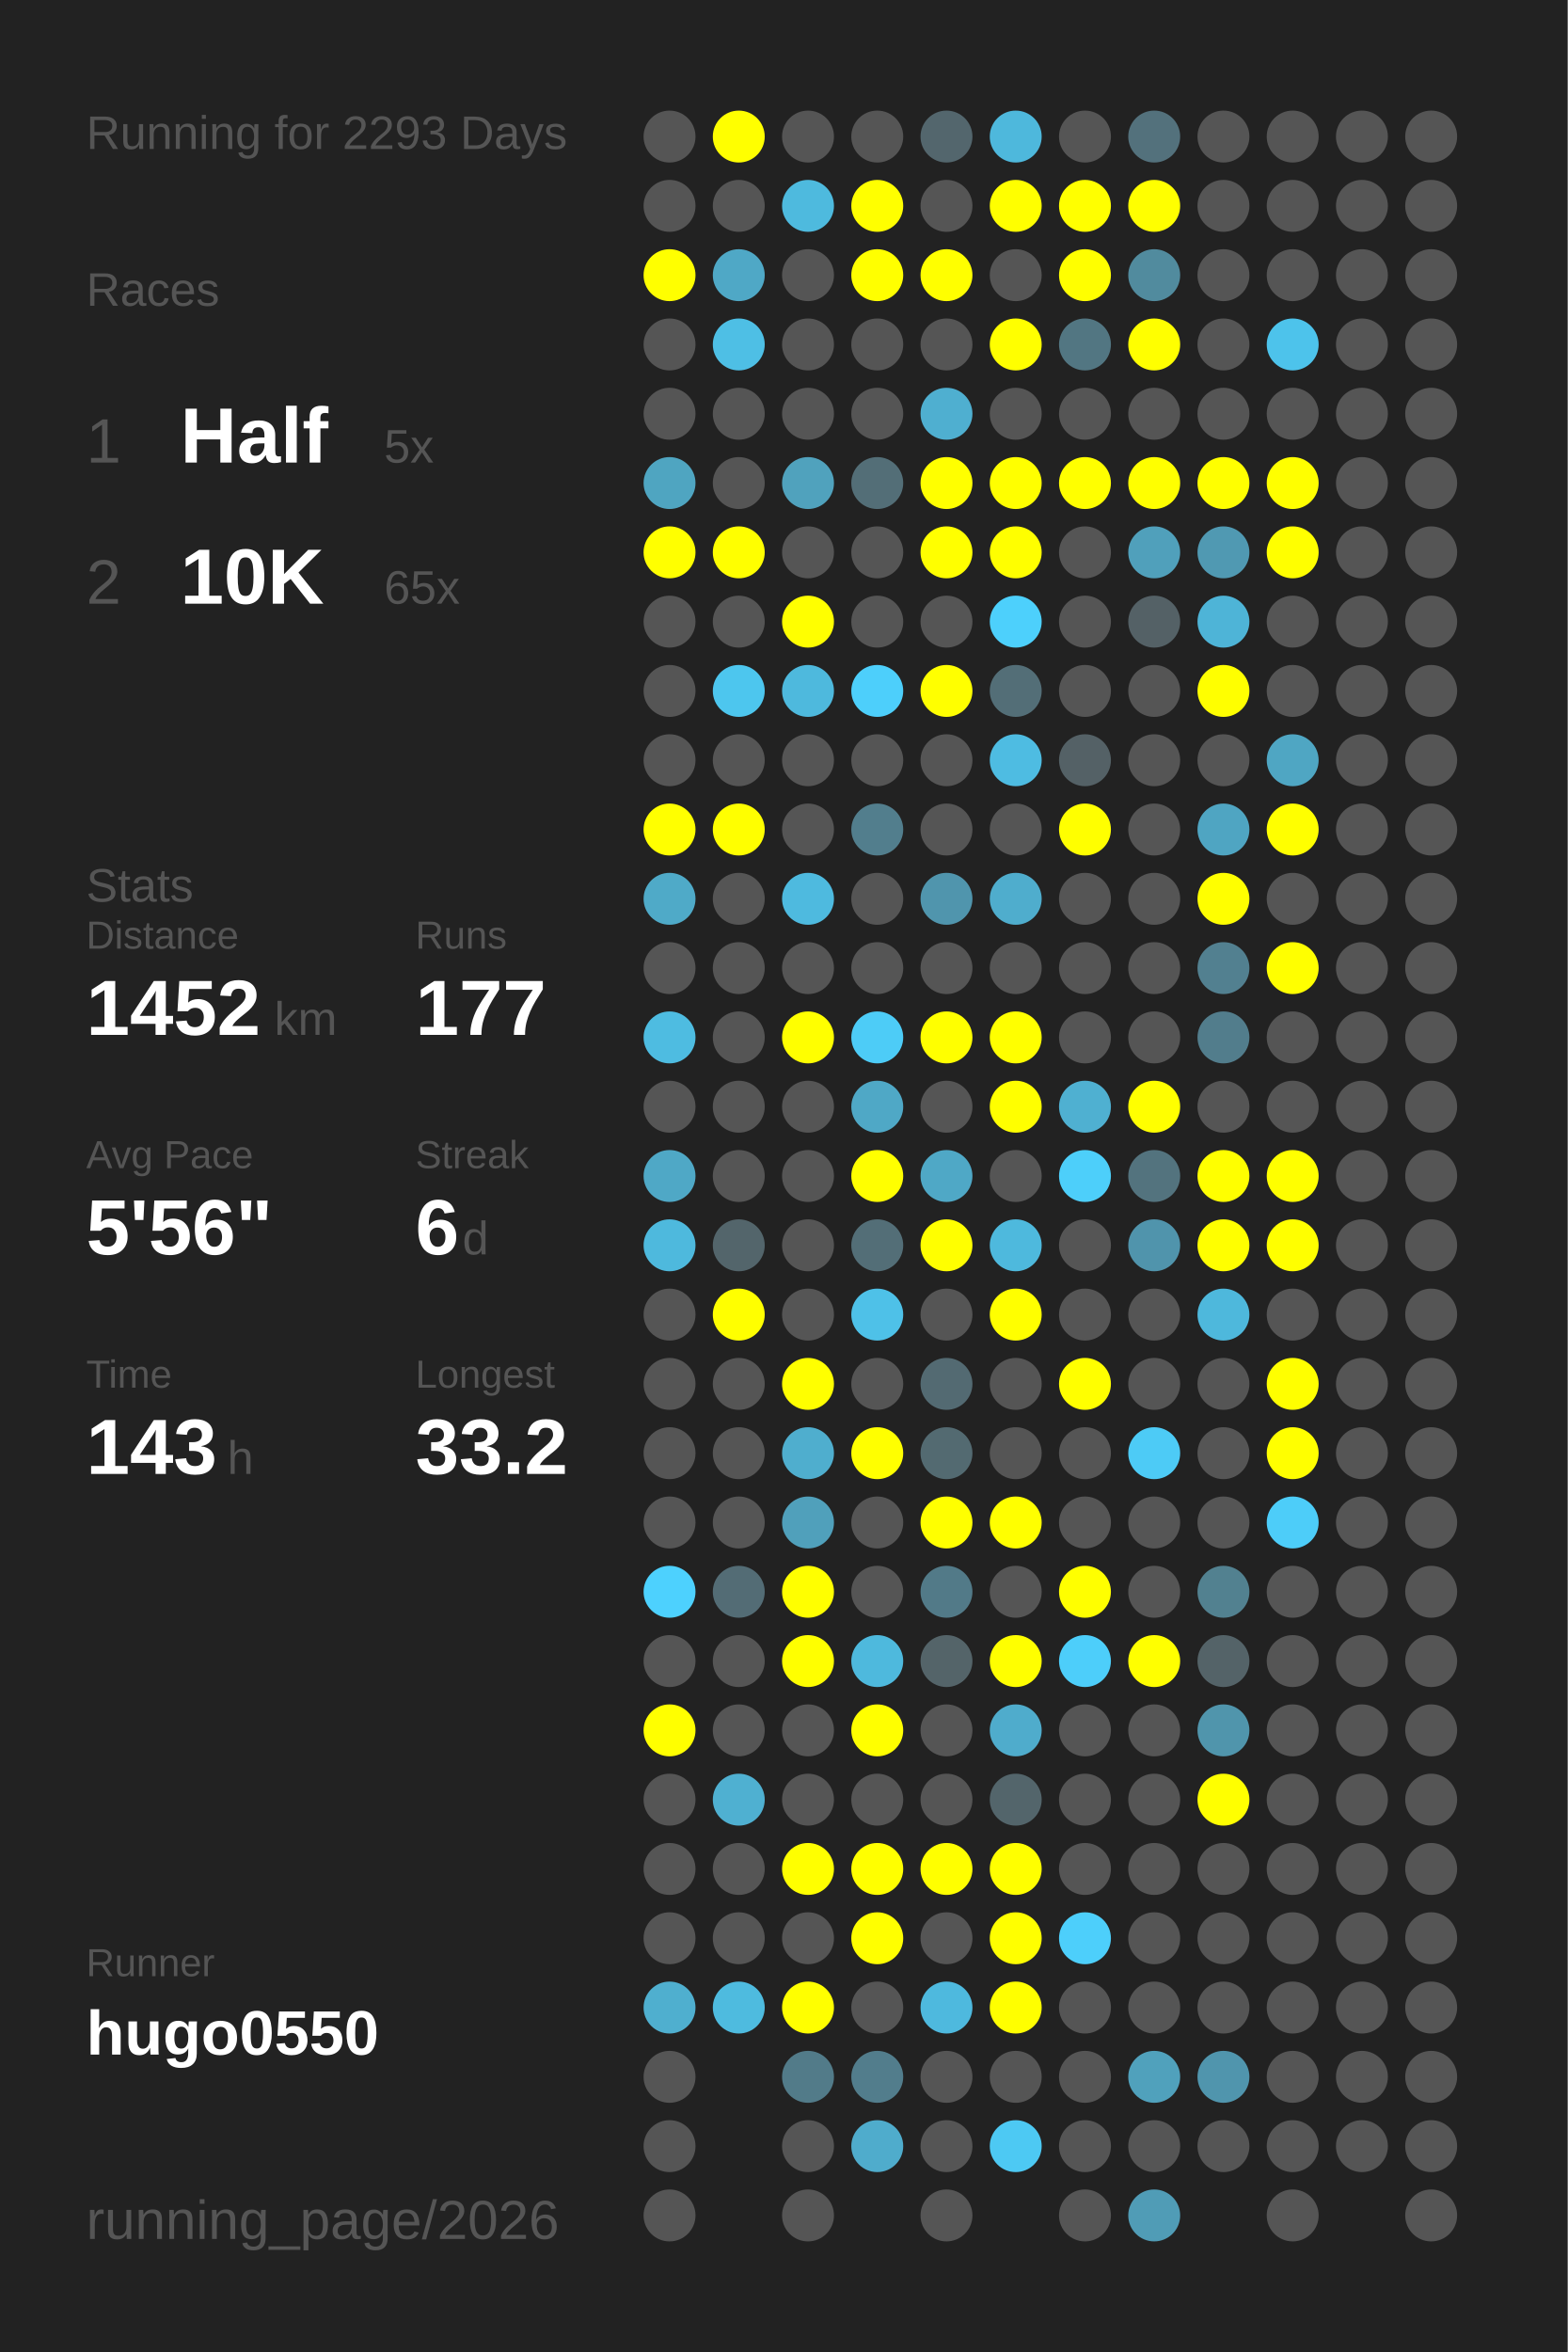
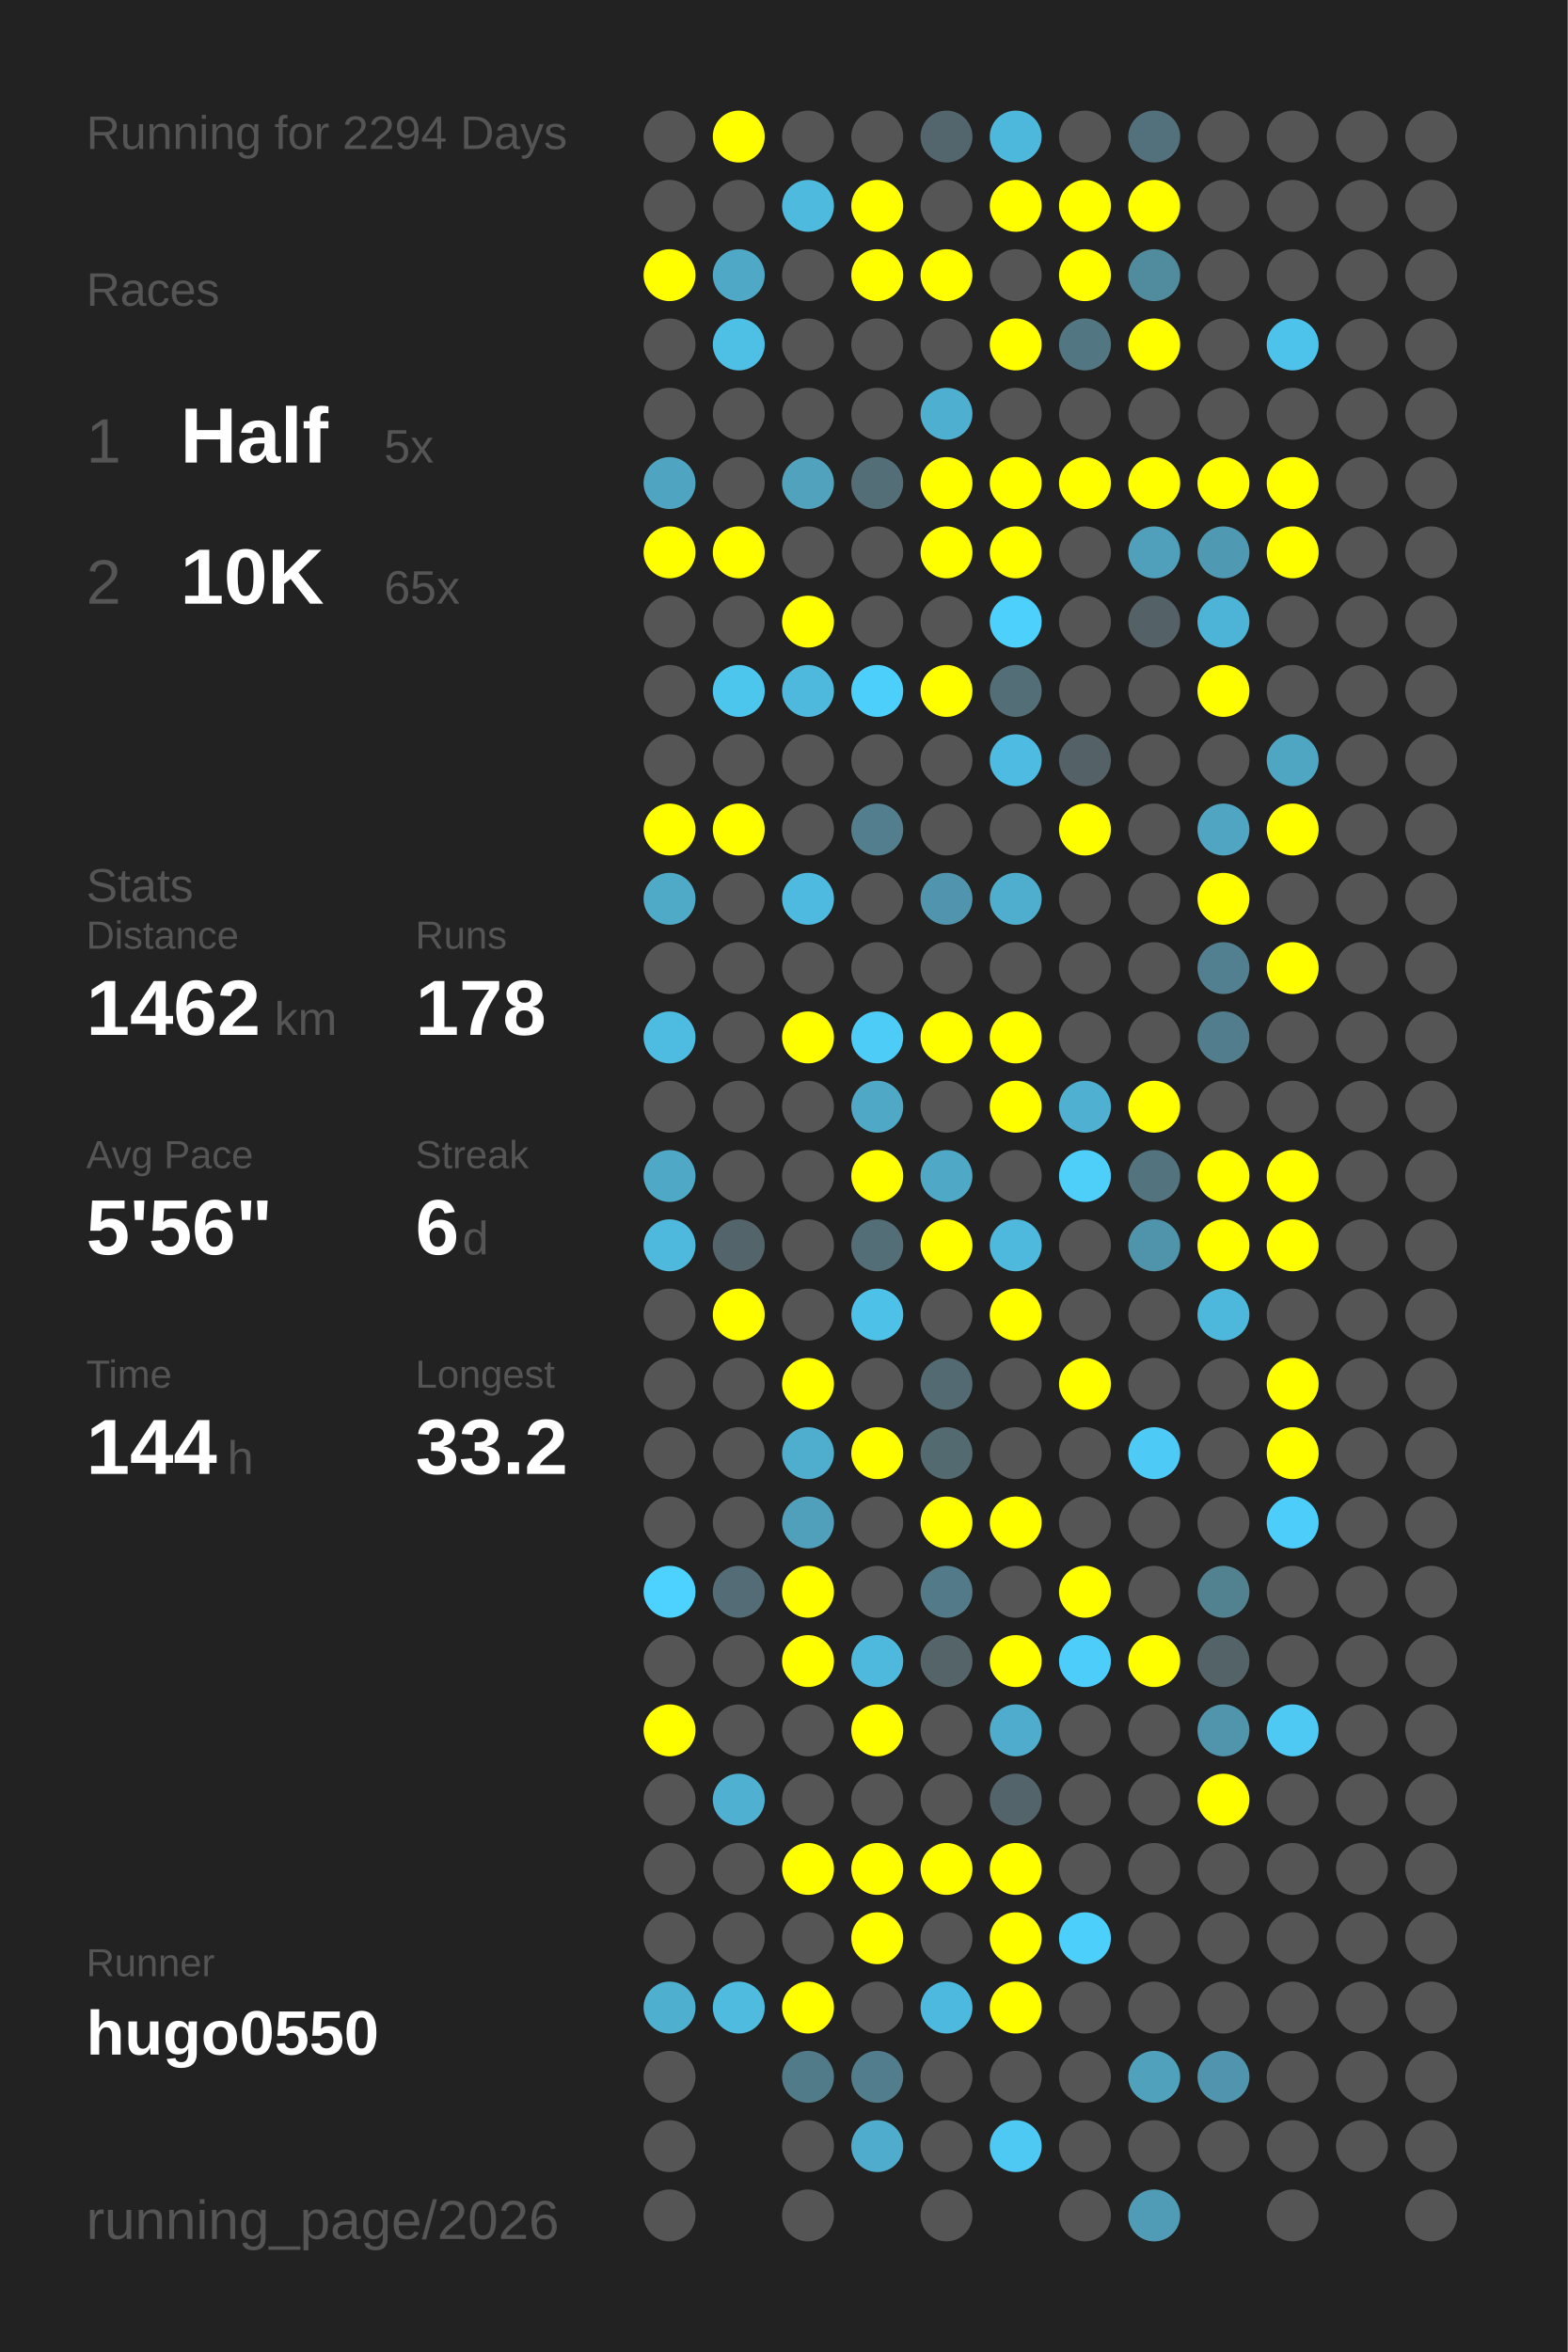
<svg xmlns="http://www.w3.org/2000/svg" baseProfile="full" height="300mm" version="1.1" viewBox="0,0,200,300" width="200mm">
  <defs />
  <rect fill="#222222" height="300" width="200" x="0" y="0" />
-   <text fill="#555555" style="font-size:6px; font-family:Arial;" x="11" y="19">Running for 2293 Days</text>
+   <text fill="#555555" style="font-size:6px; font-family:Arial;" x="11" y="19">Running for 2294 Days</text>
  <text fill="#555555" style="font-size:6px; font-family:Arial;" x="11" y="39">Races</text>
  <text fill="#555555" style="font-size:8px; font-family:Arial;" x="11" y="59">1</text>
  <text fill="#FFFFFF" style="font-size:10px; font-family:Arial; font-weight:bold;" x="23" y="59">Half</text>
  <text fill="#555555" style="font-size:6px; font-family:Arial;" x="49" y="59">5x</text>
  <text fill="#555555" style="font-size:8px; font-family:Arial;" x="11" y="77">2</text>
  <text fill="#FFFFFF" style="font-size:10px; font-family:Arial; font-weight:bold;" x="23" y="77">10K</text>
  <text fill="#555555" style="font-size:6px; font-family:Arial;" x="49" y="77">65x</text>
  <text fill="#555555" style="font-size:6px; font-family:Arial;" x="11" y="115">Stats</text>
  <text fill="#555555" style="font-size:5px; font-family:Arial;" x="11" y="121">Distance</text>
-   <text fill="#FFFFFF" style="font-size:10px; font-family:Arial; font-weight:bold;" x="11" y="132">1452</text>
+   <text fill="#FFFFFF" style="font-size:10px; font-family:Arial; font-weight:bold;" x="11" y="132">1462</text>
  <text fill="#555555" style="font-size:6px; font-family:Arial;" x="35" y="132">km</text>
  <text fill="#555555" style="font-size:5px; font-family:Arial;" x="53" y="121">Runs</text>
-   <text fill="#FFFFFF" style="font-size:10px; font-family:Arial; font-weight:bold;" x="53" y="132">177</text>
+   <text fill="#FFFFFF" style="font-size:10px; font-family:Arial; font-weight:bold;" x="53" y="132">178</text>
  <text fill="#555555" style="font-size:5px; font-family:Arial;" x="11" y="149">Avg Pace</text>
  <text fill="#FFFFFF" style="font-size:10px; font-family:Arial; font-weight:bold;" x="11" y="160">5'56"</text>
  <text fill="#555555" style="font-size:5px; font-family:Arial;" x="53" y="149">Streak</text>
  <text fill="#FFFFFF" style="font-size:10px; font-family:Arial; font-weight:bold;" x="53" y="160">6</text>
  <text fill="#555555" style="font-size:6px; font-family:Arial;" x="59" y="160">d</text>
  <text fill="#555555" style="font-size:5px; font-family:Arial;" x="11" y="177">Time</text>
-   <text fill="#FFFFFF" style="font-size:10px; font-family:Arial; font-weight:bold;" x="11" y="188">143</text>
+   <text fill="#FFFFFF" style="font-size:10px; font-family:Arial; font-weight:bold;" x="11" y="188">144</text>
  <text fill="#555555" style="font-size:6px; font-family:Arial;" x="29" y="188">h</text>
  <text fill="#555555" style="font-size:5px; font-family:Arial;" x="53" y="177">Longest</text>
  <text fill="#FFFFFF" style="font-size:10px; font-family:Arial; font-weight:bold;" x="53" y="188">33.2</text>
  <text fill="#555555" style="font-size:5px; font-family:Arial;" x="11" y="252.065">Runner</text>
  <text fill="#FFFFFF" style="font-size:8px; font-family:Arial; font-weight:bold;" x="11" y="262.065">hugo0550</text>
  <text fill="#555555" style="font-size:7px; font-family:Arial;" x="11" y="285.581">running_page/2026</text>
  <circle cx="85.417" cy="17.419" fill="#555555" r="3.312" />
  <circle cx="85.417" cy="26.258" fill="#555555" r="3.312" />
  <circle cx="85.417" cy="35.097" fill="#FFFF00" r="3.312" />
  <circle cx="85.417" cy="43.935" fill="#555555" r="3.312" />
  <circle cx="85.417" cy="52.774" fill="#555555" r="3.312" />
  <circle cx="85.417" cy="61.613" fill="#4fa5c1" r="3.312" />
  <circle cx="85.417" cy="70.452" fill="#FFFF00" r="3.312" />
  <circle cx="85.417" cy="79.29" fill="#555555" r="3.312" />
  <circle cx="85.417" cy="88.129" fill="#555555" r="3.312" />
  <circle cx="85.417" cy="96.968" fill="#555555" r="3.312" />
  <circle cx="85.417" cy="105.806" fill="#FFFF00" r="3.312" />
  <circle cx="85.417" cy="114.645" fill="#4faac8" r="3.312" />
  <circle cx="85.417" cy="123.484" fill="#555555" r="3.312" />
  <circle cx="85.417" cy="132.323" fill="#4ebce1" r="3.312" />
  <circle cx="85.417" cy="141.161" fill="#555555" r="3.312" />
  <circle cx="85.417" cy="150" fill="#4fa8c6" r="3.312" />
  <circle cx="85.417" cy="158.839" fill="#4eb9dd" r="3.312" />
  <circle cx="85.417" cy="167.677" fill="#555555" r="3.312" />
  <circle cx="85.417" cy="176.516" fill="#555555" r="3.312" />
  <circle cx="85.417" cy="185.355" fill="#555555" r="3.312" />
  <circle cx="85.417" cy="194.194" fill="#555555" r="3.312" />
  <circle cx="85.417" cy="203.032" fill="#4dd1fe" r="3.312" />
  <circle cx="85.417" cy="211.871" fill="#555555" r="3.312" />
  <circle cx="85.417" cy="220.71" fill="#FFFF00" r="3.312" />
  <circle cx="85.417" cy="229.548" fill="#555555" r="3.312" />
  <circle cx="85.417" cy="238.387" fill="#555555" r="3.312" />
  <circle cx="85.417" cy="247.226" fill="#555555" r="3.312" />
  <circle cx="85.417" cy="256.065" fill="#4fafcf" r="3.312" />
  <circle cx="85.417" cy="264.903" fill="#555555" r="3.312" />
  <circle cx="85.417" cy="273.742" fill="#555555" r="3.312" />
  <circle cx="85.417" cy="282.581" fill="#555555" r="3.312" />
  <circle cx="94.25" cy="17.419" fill="#FFFF00" r="3.312" />
  <circle cx="94.25" cy="26.258" fill="#555555" r="3.312" />
  <circle cx="94.25" cy="35.097" fill="#4fa8c6" r="3.312" />
  <circle cx="94.25" cy="43.935" fill="#4ebfe5" r="3.312" />
  <circle cx="94.25" cy="52.774" fill="#555555" r="3.312" />
  <circle cx="94.25" cy="61.613" fill="#555555" r="3.312" />
  <circle cx="94.25" cy="70.452" fill="#FFFF00" r="3.312" />
  <circle cx="94.25" cy="79.29" fill="#555555" r="3.312" />
  <circle cx="94.25" cy="88.129" fill="#4dc6ee" r="3.312" />
  <circle cx="94.25" cy="96.968" fill="#555555" r="3.312" />
  <circle cx="94.25" cy="105.806" fill="#FFFF00" r="3.312" />
  <circle cx="94.25" cy="114.645" fill="#555555" r="3.312" />
  <circle cx="94.25" cy="123.484" fill="#555555" r="3.312" />
  <circle cx="94.25" cy="132.323" fill="#555555" r="3.312" />
  <circle cx="94.25" cy="141.161" fill="#555555" r="3.312" />
  <circle cx="94.25" cy="150" fill="#555555" r="3.312" />
  <circle cx="94.25" cy="158.839" fill="#53656b" r="3.312" />
  <circle cx="94.25" cy="167.677" fill="#FFFF00" r="3.312" />
  <circle cx="94.25" cy="176.516" fill="#555555" r="3.312" />
  <circle cx="94.25" cy="185.355" fill="#555555" r="3.312" />
  <circle cx="94.25" cy="194.194" fill="#555555" r="3.312" />
  <circle cx="94.25" cy="203.032" fill="#536c75" r="3.312" />
  <circle cx="94.25" cy="211.871" fill="#555555" r="3.312" />
  <circle cx="94.25" cy="220.71" fill="#555555" r="3.312" />
  <circle cx="94.25" cy="229.548" fill="#4fb0d1" r="3.312" />
  <circle cx="94.25" cy="238.387" fill="#555555" r="3.312" />
  <circle cx="94.25" cy="247.226" fill="#555555" r="3.312" />
  <circle cx="94.25" cy="256.065" fill="#4ebbdf" r="3.312" />
  <circle cx="103.083" cy="17.419" fill="#555555" r="3.312" />
  <circle cx="103.083" cy="26.258" fill="#4ebade" r="3.312" />
  <circle cx="103.083" cy="35.097" fill="#555555" r="3.312" />
  <circle cx="103.083" cy="43.935" fill="#555555" r="3.312" />
  <circle cx="103.083" cy="52.774" fill="#555555" r="3.312" />
  <circle cx="103.083" cy="61.613" fill="#50a2bd" r="3.312" />
  <circle cx="103.083" cy="70.452" fill="#555555" r="3.312" />
  <circle cx="103.083" cy="79.29" fill="#FFFF00" r="3.312" />
  <circle cx="103.083" cy="88.129" fill="#4eb9dd" r="3.312" />
  <circle cx="103.083" cy="96.968" fill="#555555" r="3.312" />
  <circle cx="103.083" cy="105.806" fill="#555555" r="3.312" />
  <circle cx="103.083" cy="114.645" fill="#4ebadf" r="3.312" />
  <circle cx="103.083" cy="123.484" fill="#555555" r="3.312" />
  <circle cx="103.083" cy="132.323" fill="#FFFF00" r="3.312" />
  <circle cx="103.083" cy="141.161" fill="#555555" r="3.312" />
  <circle cx="103.083" cy="150" fill="#555555" r="3.312" />
  <circle cx="103.083" cy="158.839" fill="#555555" r="3.312" />
  <circle cx="103.083" cy="167.677" fill="#555555" r="3.312" />
  <circle cx="103.083" cy="176.516" fill="#FFFF00" r="3.312" />
  <circle cx="103.083" cy="185.355" fill="#4faece" r="3.312" />
  <circle cx="103.083" cy="194.194" fill="#50a0bb" r="3.312" />
  <circle cx="103.083" cy="203.032" fill="#FFFF00" r="3.312" />
  <circle cx="103.083" cy="211.871" fill="#FFFF00" r="3.312" />
  <circle cx="103.083" cy="220.71" fill="#555555" r="3.312" />
  <circle cx="103.083" cy="229.548" fill="#555555" r="3.312" />
  <circle cx="103.083" cy="238.387" fill="#FFFF00" r="3.312" />
  <circle cx="103.083" cy="247.226" fill="#555555" r="3.312" />
  <circle cx="103.083" cy="256.065" fill="#FFFF00" r="3.312" />
  <circle cx="103.083" cy="264.903" fill="#527b89" r="3.312" />
  <circle cx="103.083" cy="273.742" fill="#555555" r="3.312" />
  <circle cx="103.083" cy="282.581" fill="#555555" r="3.312" />
  <circle cx="111.917" cy="17.419" fill="#555555" r="3.312" />
  <circle cx="111.917" cy="26.258" fill="#FFFF00" r="3.312" />
  <circle cx="111.917" cy="35.097" fill="#FFFF00" r="3.312" />
  <circle cx="111.917" cy="43.935" fill="#555555" r="3.312" />
  <circle cx="111.917" cy="52.774" fill="#555555" r="3.312" />
  <circle cx="111.917" cy="61.613" fill="#536e77" r="3.312" />
  <circle cx="111.917" cy="70.452" fill="#555555" r="3.312" />
  <circle cx="111.917" cy="79.29" fill="#555555" r="3.312" />
  <circle cx="111.917" cy="88.129" fill="#4dcffb" r="3.312" />
  <circle cx="111.917" cy="96.968" fill="#555555" r="3.312" />
  <circle cx="111.917" cy="105.806" fill="#527e8d" r="3.312" />
  <circle cx="111.917" cy="114.645" fill="#555555" r="3.312" />
  <circle cx="111.917" cy="123.484" fill="#555555" r="3.312" />
  <circle cx="111.917" cy="132.323" fill="#4dccf7" r="3.312" />
  <circle cx="111.917" cy="141.161" fill="#4fa8c6" r="3.312" />
  <circle cx="111.917" cy="150" fill="#FFFF00" r="3.312" />
  <circle cx="111.917" cy="158.839" fill="#536e77" r="3.312" />
  <circle cx="111.917" cy="167.677" fill="#4ec1e8" r="3.312" />
  <circle cx="111.917" cy="176.516" fill="#555555" r="3.312" />
  <circle cx="111.917" cy="185.355" fill="#FFFF00" r="3.312" />
  <circle cx="111.917" cy="194.194" fill="#555555" r="3.312" />
  <circle cx="111.917" cy="203.032" fill="#555555" r="3.312" />
  <circle cx="111.917" cy="211.871" fill="#4eb9dd" r="3.312" />
  <circle cx="111.917" cy="220.71" fill="#FFFF00" r="3.312" />
  <circle cx="111.917" cy="229.548" fill="#555555" r="3.312" />
  <circle cx="111.917" cy="238.387" fill="#FFFF00" r="3.312" />
  <circle cx="111.917" cy="247.226" fill="#FFFF00" r="3.312" />
  <circle cx="111.917" cy="256.065" fill="#555555" r="3.312" />
  <circle cx="111.917" cy="264.903" fill="#527d8c" r="3.312" />
  <circle cx="111.917" cy="273.742" fill="#4faccc" r="3.312" />
  <circle cx="120.75" cy="17.419" fill="#53666d" r="3.312" />
  <circle cx="120.75" cy="26.258" fill="#555555" r="3.312" />
  <circle cx="120.75" cy="35.097" fill="#FFFF00" r="3.312" />
  <circle cx="120.75" cy="43.935" fill="#555555" r="3.312" />
  <circle cx="120.75" cy="52.774" fill="#4fafd0" r="3.312" />
  <circle cx="120.75" cy="61.613" fill="#FFFF00" r="3.312" />
  <circle cx="120.75" cy="70.452" fill="#FFFF00" r="3.312" />
  <circle cx="120.75" cy="79.29" fill="#555555" r="3.312" />
  <circle cx="120.75" cy="88.129" fill="#FFFF00" r="3.312" />
  <circle cx="120.75" cy="96.968" fill="#555555" r="3.312" />
  <circle cx="120.75" cy="105.806" fill="#555555" r="3.312" />
  <circle cx="120.75" cy="114.645" fill="#5095ad" r="3.312" />
  <circle cx="120.75" cy="123.484" fill="#555555" r="3.312" />
  <circle cx="120.75" cy="132.323" fill="#FFFF00" r="3.312" />
  <circle cx="120.75" cy="141.161" fill="#555555" r="3.312" />
  <circle cx="120.75" cy="150" fill="#4fa8c6" r="3.312" />
  <circle cx="120.75" cy="158.839" fill="#FFFF00" r="3.312" />
  <circle cx="120.75" cy="167.677" fill="#555555" r="3.312" />
  <circle cx="120.75" cy="176.516" fill="#536a72" r="3.312" />
  <circle cx="120.75" cy="185.355" fill="#536a71" r="3.312" />
  <circle cx="120.75" cy="194.194" fill="#FFFF00" r="3.312" />
  <circle cx="120.75" cy="203.032" fill="#527a88" r="3.312" />
  <circle cx="120.75" cy="211.871" fill="#546469" r="3.312" />
  <circle cx="120.75" cy="220.71" fill="#555555" r="3.312" />
  <circle cx="120.75" cy="229.548" fill="#555555" r="3.312" />
  <circle cx="120.75" cy="238.387" fill="#FFFF00" r="3.312" />
  <circle cx="120.75" cy="247.226" fill="#555555" r="3.312" />
  <circle cx="120.75" cy="256.065" fill="#4eb9de" r="3.312" />
  <circle cx="120.75" cy="264.903" fill="#555555" r="3.312" />
  <circle cx="120.75" cy="273.742" fill="#555555" r="3.312" />
  <circle cx="120.75" cy="282.581" fill="#555555" r="3.312" />
  <circle cx="129.583" cy="17.419" fill="#4eb8dc" r="3.312" />
  <circle cx="129.583" cy="26.258" fill="#FFFF00" r="3.312" />
  <circle cx="129.583" cy="35.097" fill="#555555" r="3.312" />
  <circle cx="129.583" cy="43.935" fill="#FFFF00" r="3.312" />
  <circle cx="129.583" cy="52.774" fill="#555555" r="3.312" />
  <circle cx="129.583" cy="61.613" fill="#FFFF00" r="3.312" />
  <circle cx="129.583" cy="70.452" fill="#FFFF00" r="3.312" />
  <circle cx="129.583" cy="79.29" fill="#4dd0fc" r="3.312" />
  <circle cx="129.583" cy="88.129" fill="#536e77" r="3.312" />
  <circle cx="129.583" cy="96.968" fill="#4ebce2" r="3.312" />
  <circle cx="129.583" cy="105.806" fill="#555555" r="3.312" />
  <circle cx="129.583" cy="114.645" fill="#4fadcd" r="3.312" />
  <circle cx="129.583" cy="123.484" fill="#555555" r="3.312" />
  <circle cx="129.583" cy="132.323" fill="#FFFF00" r="3.312" />
  <circle cx="129.583" cy="141.161" fill="#FFFF00" r="3.312" />
  <circle cx="129.583" cy="150" fill="#555555" r="3.312" />
  <circle cx="129.583" cy="158.839" fill="#4eb9dd" r="3.312" />
  <circle cx="129.583" cy="167.677" fill="#FFFF00" r="3.312" />
  <circle cx="129.583" cy="176.516" fill="#555555" r="3.312" />
  <circle cx="129.583" cy="185.355" fill="#555555" r="3.312" />
  <circle cx="129.583" cy="194.194" fill="#FFFF00" r="3.312" />
  <circle cx="129.583" cy="203.032" fill="#555555" r="3.312" />
  <circle cx="129.583" cy="211.871" fill="#FFFF00" r="3.312" />
  <circle cx="129.583" cy="220.71" fill="#4faccc" r="3.312" />
  <circle cx="129.583" cy="229.548" fill="#53656b" r="3.312" />
  <circle cx="129.583" cy="238.387" fill="#FFFF00" r="3.312" />
  <circle cx="129.583" cy="247.226" fill="#FFFF00" r="3.312" />
  <circle cx="129.583" cy="256.065" fill="#FFFF00" r="3.312" />
  <circle cx="129.583" cy="264.903" fill="#555555" r="3.312" />
  <circle cx="129.583" cy="273.742" fill="#4dc9f3" r="3.312" />
  <circle cx="138.417" cy="17.419" fill="#555555" r="3.312" />
  <circle cx="138.417" cy="26.258" fill="#FFFF00" r="3.312" />
  <circle cx="138.417" cy="35.097" fill="#FFFF00" r="3.312" />
  <circle cx="138.417" cy="43.935" fill="#527682" r="3.312" />
  <circle cx="138.417" cy="52.774" fill="#555555" r="3.312" />
  <circle cx="138.417" cy="61.613" fill="#FFFF00" r="3.312" />
  <circle cx="138.417" cy="70.452" fill="#555555" r="3.312" />
  <circle cx="138.417" cy="79.29" fill="#555555" r="3.312" />
  <circle cx="138.417" cy="88.129" fill="#555555" r="3.312" />
  <circle cx="138.417" cy="96.968" fill="#546166" r="3.312" />
  <circle cx="138.417" cy="105.806" fill="#FFFF00" r="3.312" />
  <circle cx="138.417" cy="114.645" fill="#555555" r="3.312" />
  <circle cx="138.417" cy="123.484" fill="#555555" r="3.312" />
  <circle cx="138.417" cy="132.323" fill="#555555" r="3.312" />
  <circle cx="138.417" cy="141.161" fill="#4fb0d1" r="3.312" />
  <circle cx="138.417" cy="150" fill="#4dcffa" r="3.312" />
  <circle cx="138.417" cy="158.839" fill="#555555" r="3.312" />
  <circle cx="138.417" cy="167.677" fill="#555555" r="3.312" />
  <circle cx="138.417" cy="176.516" fill="#FFFF00" r="3.312" />
  <circle cx="138.417" cy="185.355" fill="#555555" r="3.312" />
  <circle cx="138.417" cy="194.194" fill="#555555" r="3.312" />
  <circle cx="138.417" cy="203.032" fill="#FFFF00" r="3.312" />
  <circle cx="138.417" cy="211.871" fill="#4dcefa" r="3.312" />
  <circle cx="138.417" cy="220.71" fill="#555555" r="3.312" />
  <circle cx="138.417" cy="229.548" fill="#555555" r="3.312" />
  <circle cx="138.417" cy="238.387" fill="#555555" r="3.312" />
  <circle cx="138.417" cy="247.226" fill="#4dcffb" r="3.312" />
  <circle cx="138.417" cy="256.065" fill="#555555" r="3.312" />
  <circle cx="138.417" cy="264.903" fill="#555555" r="3.312" />
  <circle cx="138.417" cy="273.742" fill="#555555" r="3.312" />
  <circle cx="138.417" cy="282.581" fill="#555555" r="3.312" />
  <circle cx="147.25" cy="17.419" fill="#53717c" r="3.312" />
  <circle cx="147.25" cy="26.258" fill="#FFFF00" r="3.312" />
  <circle cx="147.25" cy="35.097" fill="#518b9e" r="3.312" />
  <circle cx="147.25" cy="43.935" fill="#FFFF00" r="3.312" />
  <circle cx="147.25" cy="52.774" fill="#555555" r="3.312" />
  <circle cx="147.25" cy="61.613" fill="#FFFF00" r="3.312" />
  <circle cx="147.25" cy="70.452" fill="#50a0bb" r="3.312" />
  <circle cx="147.25" cy="79.29" fill="#546166" r="3.312" />
  <circle cx="147.25" cy="88.129" fill="#555555" r="3.312" />
  <circle cx="147.25" cy="96.968" fill="#555555" r="3.312" />
  <circle cx="147.25" cy="105.806" fill="#555555" r="3.312" />
  <circle cx="147.25" cy="114.645" fill="#555555" r="3.312" />
  <circle cx="147.25" cy="123.484" fill="#555555" r="3.312" />
  <circle cx="147.25" cy="132.323" fill="#555555" r="3.312" />
  <circle cx="147.25" cy="141.161" fill="#FFFF00" r="3.312" />
  <circle cx="147.25" cy="150" fill="#53737e" r="3.312" />
  <circle cx="147.25" cy="158.839" fill="#5094ac" r="3.312" />
  <circle cx="147.25" cy="167.677" fill="#555555" r="3.312" />
  <circle cx="147.25" cy="176.516" fill="#555555" r="3.312" />
  <circle cx="147.25" cy="185.355" fill="#4dcbf6" r="3.312" />
  <circle cx="147.25" cy="194.194" fill="#555555" r="3.312" />
  <circle cx="147.25" cy="203.032" fill="#555555" r="3.312" />
  <circle cx="147.25" cy="211.871" fill="#FFFF00" r="3.312" />
  <circle cx="147.25" cy="220.71" fill="#555555" r="3.312" />
  <circle cx="147.25" cy="229.548" fill="#555555" r="3.312" />
  <circle cx="147.25" cy="238.387" fill="#555555" r="3.312" />
  <circle cx="147.25" cy="247.226" fill="#555555" r="3.312" />
  <circle cx="147.25" cy="256.065" fill="#555555" r="3.312" />
  <circle cx="147.25" cy="264.903" fill="#50a1bc" r="3.312" />
  <circle cx="147.25" cy="273.742" fill="#555555" r="3.312" />
  <circle cx="147.25" cy="282.581" fill="#509cb6" r="3.312" />
  <circle cx="156.083" cy="17.419" fill="#555555" r="3.312" />
  <circle cx="156.083" cy="26.258" fill="#555555" r="3.312" />
  <circle cx="156.083" cy="35.097" fill="#555555" r="3.312" />
  <circle cx="156.083" cy="43.935" fill="#555555" r="3.312" />
  <circle cx="156.083" cy="52.774" fill="#555555" r="3.312" />
  <circle cx="156.083" cy="61.613" fill="#FFFF00" r="3.312" />
  <circle cx="156.083" cy="70.452" fill="#5099b2" r="3.312" />
  <circle cx="156.083" cy="79.29" fill="#4eb4d7" r="3.312" />
  <circle cx="156.083" cy="88.129" fill="#FFFF00" r="3.312" />
  <circle cx="156.083" cy="96.968" fill="#555555" r="3.312" />
  <circle cx="156.083" cy="105.806" fill="#4fa5c2" r="3.312" />
  <circle cx="156.083" cy="114.645" fill="#FFFF00" r="3.312" />
  <circle cx="156.083" cy="123.484" fill="#528090" r="3.312" />
  <circle cx="156.083" cy="132.323" fill="#527d8c" r="3.312" />
  <circle cx="156.083" cy="141.161" fill="#555555" r="3.312" />
  <circle cx="156.083" cy="150" fill="#FFFF00" r="3.312" />
  <circle cx="156.083" cy="158.839" fill="#FFFF00" r="3.312" />
  <circle cx="156.083" cy="167.677" fill="#4eb8dc" r="3.312" />
  <circle cx="156.083" cy="176.516" fill="#555555" r="3.312" />
  <circle cx="156.083" cy="185.355" fill="#555555" r="3.312" />
  <circle cx="156.083" cy="194.194" fill="#555555" r="3.312" />
  <circle cx="156.083" cy="203.032" fill="#528190" r="3.312" />
  <circle cx="156.083" cy="211.871" fill="#546368" r="3.312" />
  <circle cx="156.083" cy="220.71" fill="#5095ac" r="3.312" />
  <circle cx="156.083" cy="229.548" fill="#FFFF00" r="3.312" />
  <circle cx="156.083" cy="238.387" fill="#555555" r="3.312" />
  <circle cx="156.083" cy="247.226" fill="#555555" r="3.312" />
  <circle cx="156.083" cy="256.065" fill="#555555" r="3.312" />
  <circle cx="156.083" cy="264.903" fill="#5095ad" r="3.312" />
  <circle cx="156.083" cy="273.742" fill="#555555" r="3.312" />
  <circle cx="164.917" cy="17.419" fill="#555555" r="3.312" />
  <circle cx="164.917" cy="26.258" fill="#555555" r="3.312" />
  <circle cx="164.917" cy="35.097" fill="#555555" r="3.312" />
  <circle cx="164.917" cy="43.935" fill="#4dc3eb" r="3.312" />
  <circle cx="164.917" cy="52.774" fill="#555555" r="3.312" />
  <circle cx="164.917" cy="61.613" fill="#FFFF00" r="3.312" />
  <circle cx="164.917" cy="70.452" fill="#FFFF00" r="3.312" />
  <circle cx="164.917" cy="79.29" fill="#555555" r="3.312" />
  <circle cx="164.917" cy="88.129" fill="#555555" r="3.312" />
  <circle cx="164.917" cy="96.968" fill="#4fa6c3" r="3.312" />
  <circle cx="164.917" cy="105.806" fill="#FFFF00" r="3.312" />
  <circle cx="164.917" cy="114.645" fill="#555555" r="3.312" />
  <circle cx="164.917" cy="123.484" fill="#FFFF00" r="3.312" />
  <circle cx="164.917" cy="132.323" fill="#555555" r="3.312" />
  <circle cx="164.917" cy="141.161" fill="#555555" r="3.312" />
  <circle cx="164.917" cy="150" fill="#FFFF00" r="3.312" />
  <circle cx="164.917" cy="158.839" fill="#FFFF00" r="3.312" />
  <circle cx="164.917" cy="167.677" fill="#555555" r="3.312" />
  <circle cx="164.917" cy="176.516" fill="#FFFF00" r="3.312" />
  <circle cx="164.917" cy="185.355" fill="#FFFF00" r="3.312" />
  <circle cx="164.917" cy="194.194" fill="#4dcdf9" r="3.312" />
  <circle cx="164.917" cy="203.032" fill="#555555" r="3.312" />
  <circle cx="164.917" cy="211.871" fill="#555555" r="3.312" />
-   <circle cx="164.917" cy="220.71" fill="#555555" r="3.312" />
+   <circle cx="164.917" cy="220.71" fill="#4dc9f3" r="3.312" />
  <circle cx="164.917" cy="229.548" fill="#555555" r="3.312" />
  <circle cx="164.917" cy="238.387" fill="#555555" r="3.312" />
  <circle cx="164.917" cy="247.226" fill="#555555" r="3.312" />
  <circle cx="164.917" cy="256.065" fill="#555555" r="3.312" />
  <circle cx="164.917" cy="264.903" fill="#555555" r="3.312" />
  <circle cx="164.917" cy="273.742" fill="#555555" r="3.312" />
  <circle cx="164.917" cy="282.581" fill="#555555" r="3.312" />
  <circle cx="173.75" cy="17.419" fill="#555555" r="3.312" />
  <circle cx="173.75" cy="26.258" fill="#555555" r="3.312" />
  <circle cx="173.75" cy="35.097" fill="#555555" r="3.312" />
  <circle cx="173.75" cy="43.935" fill="#555555" r="3.312" />
  <circle cx="173.75" cy="52.774" fill="#555555" r="3.312" />
  <circle cx="173.75" cy="61.613" fill="#555555" r="3.312" />
  <circle cx="173.75" cy="70.452" fill="#555555" r="3.312" />
  <circle cx="173.75" cy="79.29" fill="#555555" r="3.312" />
  <circle cx="173.75" cy="88.129" fill="#555555" r="3.312" />
  <circle cx="173.75" cy="96.968" fill="#555555" r="3.312" />
  <circle cx="173.75" cy="105.806" fill="#555555" r="3.312" />
  <circle cx="173.75" cy="114.645" fill="#555555" r="3.312" />
  <circle cx="173.75" cy="123.484" fill="#555555" r="3.312" />
  <circle cx="173.75" cy="132.323" fill="#555555" r="3.312" />
  <circle cx="173.75" cy="141.161" fill="#555555" r="3.312" />
  <circle cx="173.75" cy="150" fill="#555555" r="3.312" />
  <circle cx="173.75" cy="158.839" fill="#555555" r="3.312" />
  <circle cx="173.75" cy="167.677" fill="#555555" r="3.312" />
  <circle cx="173.75" cy="176.516" fill="#555555" r="3.312" />
  <circle cx="173.75" cy="185.355" fill="#555555" r="3.312" />
  <circle cx="173.75" cy="194.194" fill="#555555" r="3.312" />
  <circle cx="173.75" cy="203.032" fill="#555555" r="3.312" />
  <circle cx="173.75" cy="211.871" fill="#555555" r="3.312" />
  <circle cx="173.75" cy="220.71" fill="#555555" r="3.312" />
  <circle cx="173.75" cy="229.548" fill="#555555" r="3.312" />
  <circle cx="173.75" cy="238.387" fill="#555555" r="3.312" />
  <circle cx="173.75" cy="247.226" fill="#555555" r="3.312" />
  <circle cx="173.75" cy="256.065" fill="#555555" r="3.312" />
  <circle cx="173.75" cy="264.903" fill="#555555" r="3.312" />
  <circle cx="173.75" cy="273.742" fill="#555555" r="3.312" />
  <circle cx="182.583" cy="17.419" fill="#555555" r="3.312" />
  <circle cx="182.583" cy="26.258" fill="#555555" r="3.312" />
  <circle cx="182.583" cy="35.097" fill="#555555" r="3.312" />
  <circle cx="182.583" cy="43.935" fill="#555555" r="3.312" />
  <circle cx="182.583" cy="52.774" fill="#555555" r="3.312" />
  <circle cx="182.583" cy="61.613" fill="#555555" r="3.312" />
  <circle cx="182.583" cy="70.452" fill="#555555" r="3.312" />
  <circle cx="182.583" cy="79.29" fill="#555555" r="3.312" />
  <circle cx="182.583" cy="88.129" fill="#555555" r="3.312" />
  <circle cx="182.583" cy="96.968" fill="#555555" r="3.312" />
  <circle cx="182.583" cy="105.806" fill="#555555" r="3.312" />
  <circle cx="182.583" cy="114.645" fill="#555555" r="3.312" />
  <circle cx="182.583" cy="123.484" fill="#555555" r="3.312" />
  <circle cx="182.583" cy="132.323" fill="#555555" r="3.312" />
  <circle cx="182.583" cy="141.161" fill="#555555" r="3.312" />
  <circle cx="182.583" cy="150" fill="#555555" r="3.312" />
  <circle cx="182.583" cy="158.839" fill="#555555" r="3.312" />
  <circle cx="182.583" cy="167.677" fill="#555555" r="3.312" />
  <circle cx="182.583" cy="176.516" fill="#555555" r="3.312" />
  <circle cx="182.583" cy="185.355" fill="#555555" r="3.312" />
  <circle cx="182.583" cy="194.194" fill="#555555" r="3.312" />
  <circle cx="182.583" cy="203.032" fill="#555555" r="3.312" />
  <circle cx="182.583" cy="211.871" fill="#555555" r="3.312" />
  <circle cx="182.583" cy="220.71" fill="#555555" r="3.312" />
  <circle cx="182.583" cy="229.548" fill="#555555" r="3.312" />
  <circle cx="182.583" cy="238.387" fill="#555555" r="3.312" />
  <circle cx="182.583" cy="247.226" fill="#555555" r="3.312" />
  <circle cx="182.583" cy="256.065" fill="#555555" r="3.312" />
  <circle cx="182.583" cy="264.903" fill="#555555" r="3.312" />
  <circle cx="182.583" cy="273.742" fill="#555555" r="3.312" />
  <circle cx="182.583" cy="282.581" fill="#555555" r="3.312" />
</svg>
